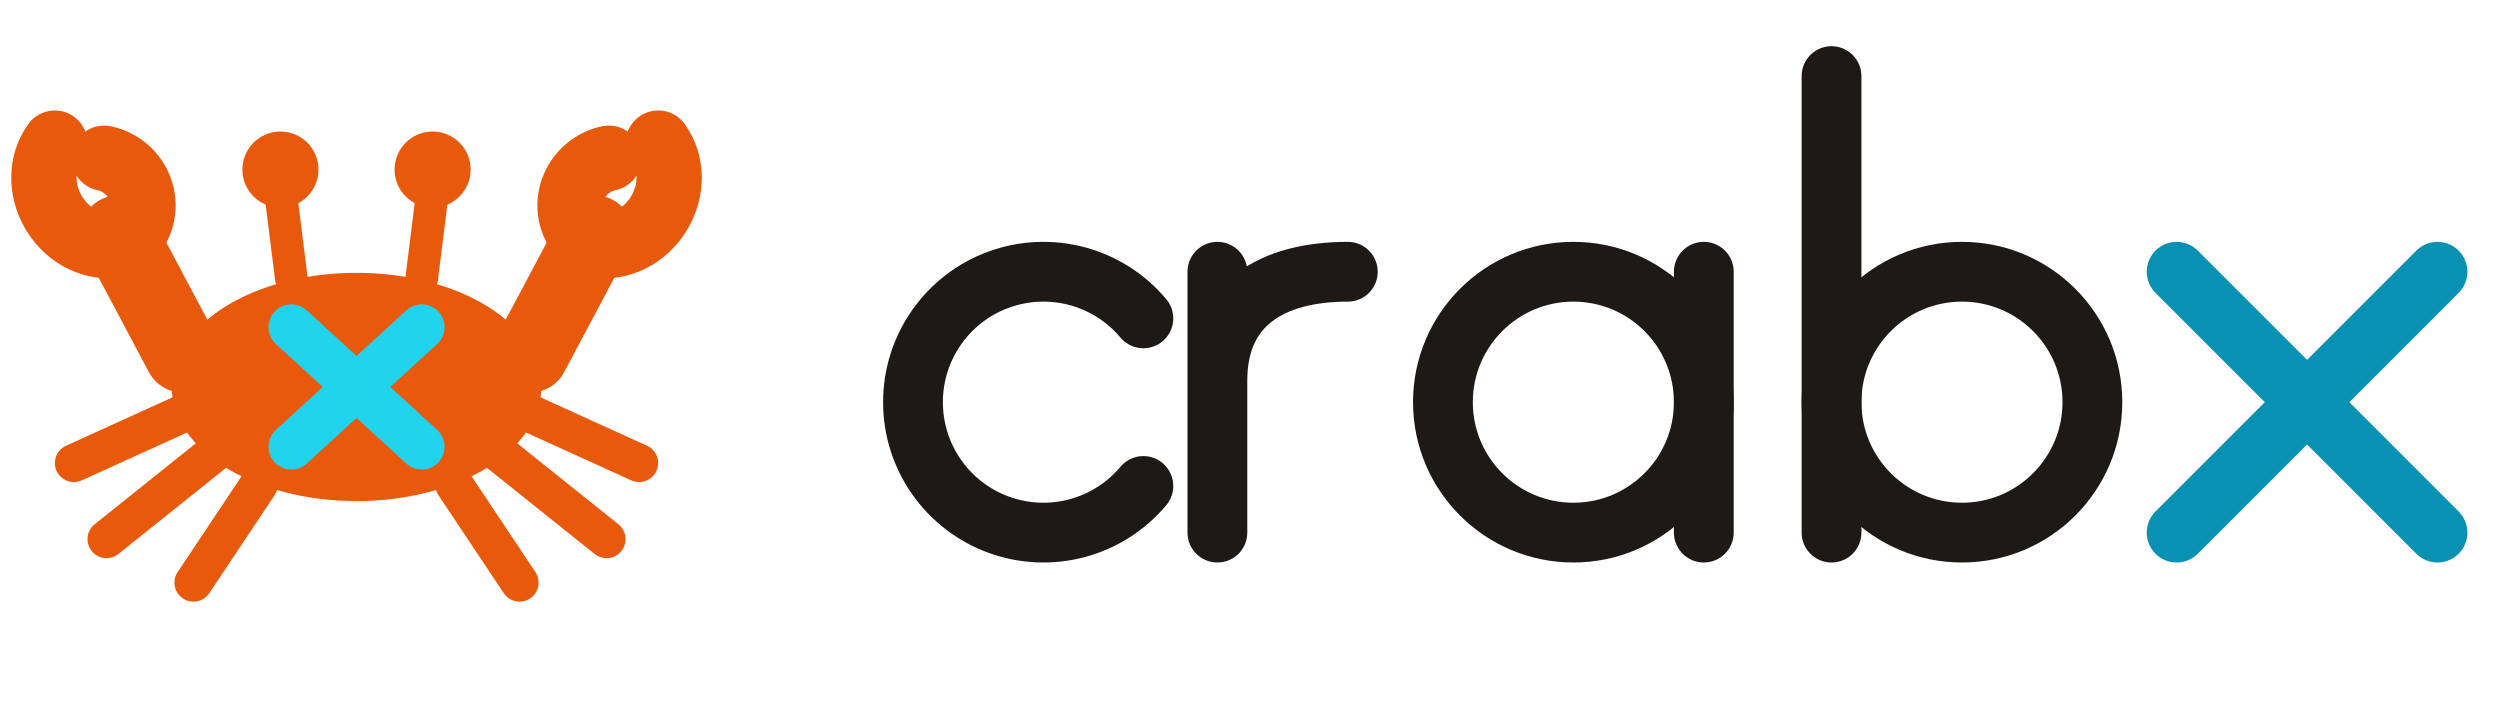
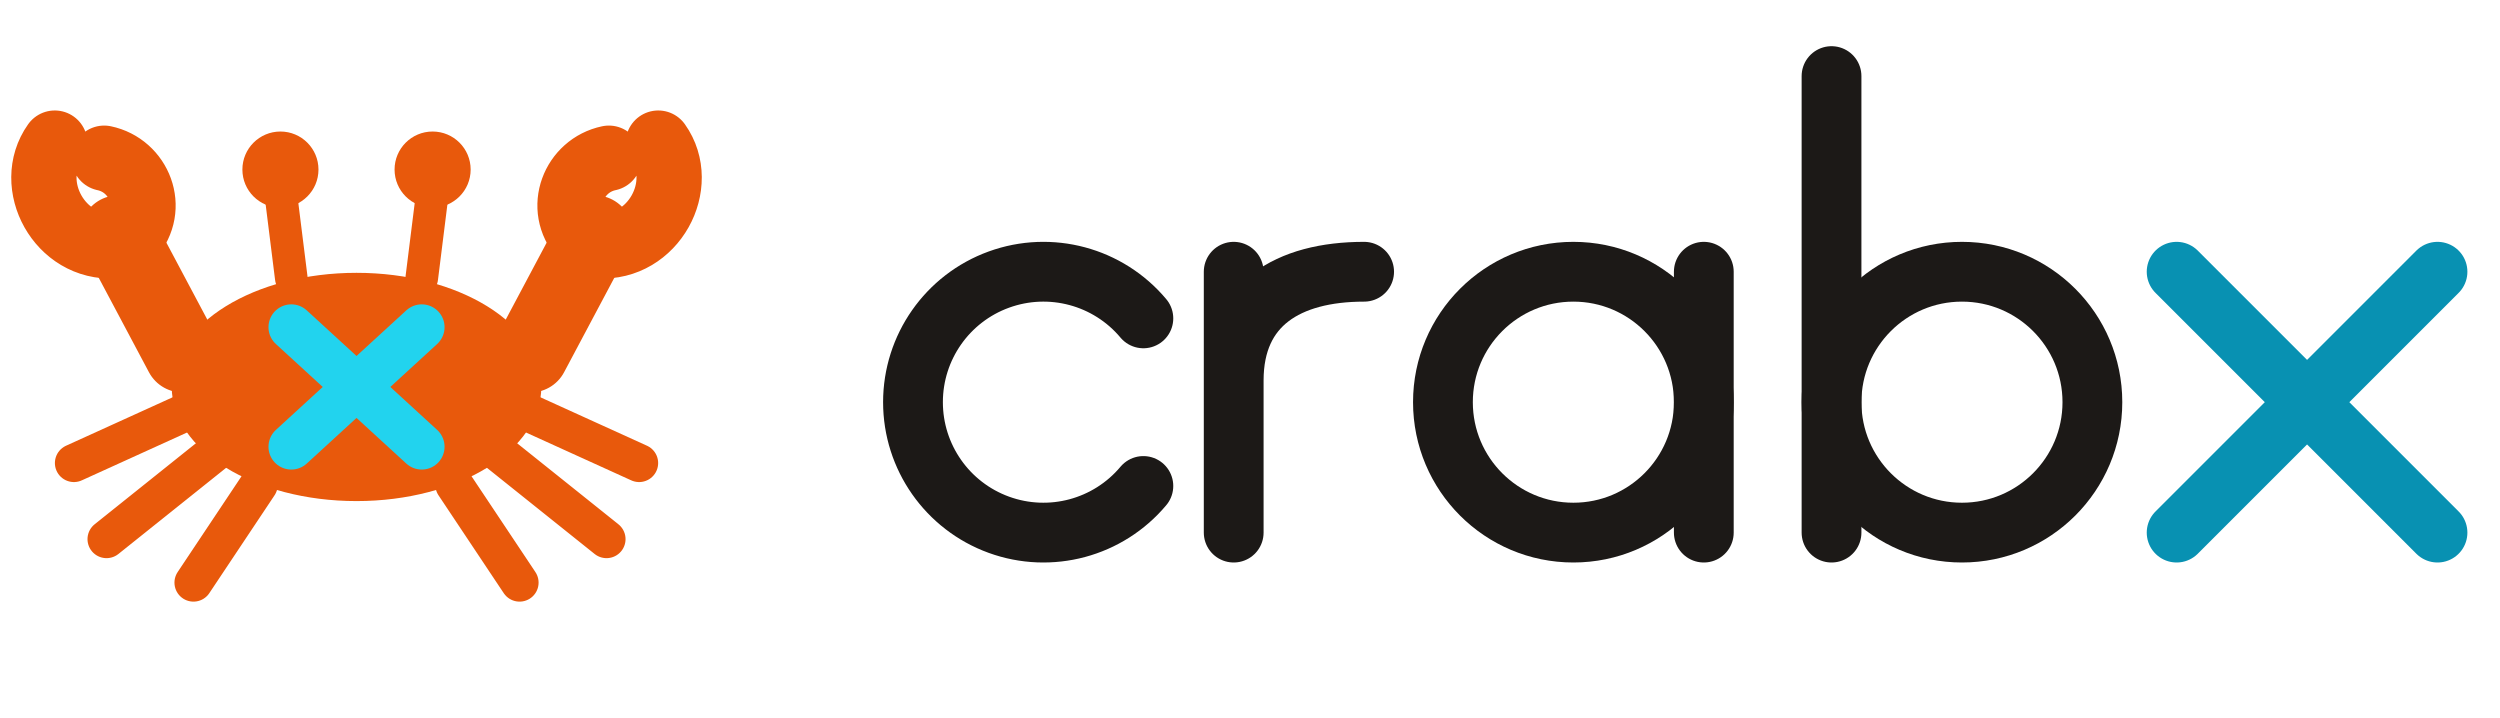
<svg xmlns="http://www.w3.org/2000/svg" viewBox="0 0 230 66" width="230" height="66">
  <g transform="translate(0.8,-3.4)">
    <path d="M17 41L6 46" stroke="#e8590c" stroke-width="3.5" stroke-linecap="round" />
    <path d="M19 45L9 53" stroke="#e8590c" stroke-width="3.5" stroke-linecap="round" />
    <path d="M23 48L17 57" stroke="#e8590c" stroke-width="3.5" stroke-linecap="round" />
    <path d="M47 41L58 46" stroke="#e8590c" stroke-width="3.5" stroke-linecap="round" />
    <path d="M45 45L55 53" stroke="#e8590c" stroke-width="3.5" stroke-linecap="round" />
    <path d="M41 48L47 57" stroke="#e8590c" stroke-width="3.5" stroke-linecap="round" />
    <g transform="translate(16,36) rotate(-28) scale(0.42)" fill="none" stroke="#e8590c" stroke-linecap="round" stroke-linejoin="round">
      <path d="M0 0V-30" stroke-width="16.7" />
      <path d="M-2 -28C-13 -33 -13 -49 -3 -54M2 -28C10 -31 11 -41 5 -46" stroke-width="14.3" />
    </g>
    <g transform="translate(48,36) scale(-1,1) rotate(-28) scale(0.42)" fill="none" stroke="#e8590c" stroke-linecap="round" stroke-linejoin="round">
      <path d="M0 0V-30" stroke-width="16.7" />
      <path d="M-2 -28C-13 -33 -13 -49 -3 -54M2 -28C10 -31 11 -41 5 -46" stroke-width="14.3" />
    </g>
    <path d="M26 29L25 21M38 29L39 21" stroke="#e8590c" stroke-width="3" stroke-linecap="round" />
    <circle cx="25" cy="19" r="3.5" fill="#e8590c" />
    <circle cx="39" cy="19" r="3.5" fill="#e8590c" />
    <ellipse cx="32" cy="39" rx="17.0" ry="10.5" fill="#e8590c" />
    <path d="M26 33.5L38 44.5M38 33.5L26 44.5" stroke="#22d3ee" stroke-width="4.2" stroke-linecap="round" />
  </g>
  <g transform="translate(0,-3)" fill="none" stroke-width="5.5" stroke-linecap="round" stroke-linejoin="round">
    <path d="M105.19 32.29A12 12 0 1 0 105.19 47.71" stroke="#1c1917" />
-     <path d="M112 28V52M112 38C112 31 117 28 124 28" stroke="#1c1917" />
+     <path d="M113.5 28V52M113.5 38C113.5 31 118.5 28 125.5 28" stroke="#1c1917" />
    <path d="M156.75 28V52" stroke="#1c1917" />
    <circle cx="144.75" cy="40" r="12" stroke="#1c1917" />
    <path d="M168.5 10V52" stroke="#1c1917" />
    <circle cx="180.5" cy="40" r="12" stroke="#1c1917" />
    <path d="M200.25 28L224.25 52M224.25 28L200.25 52" stroke="#0891b2" />
  </g>
</svg>
